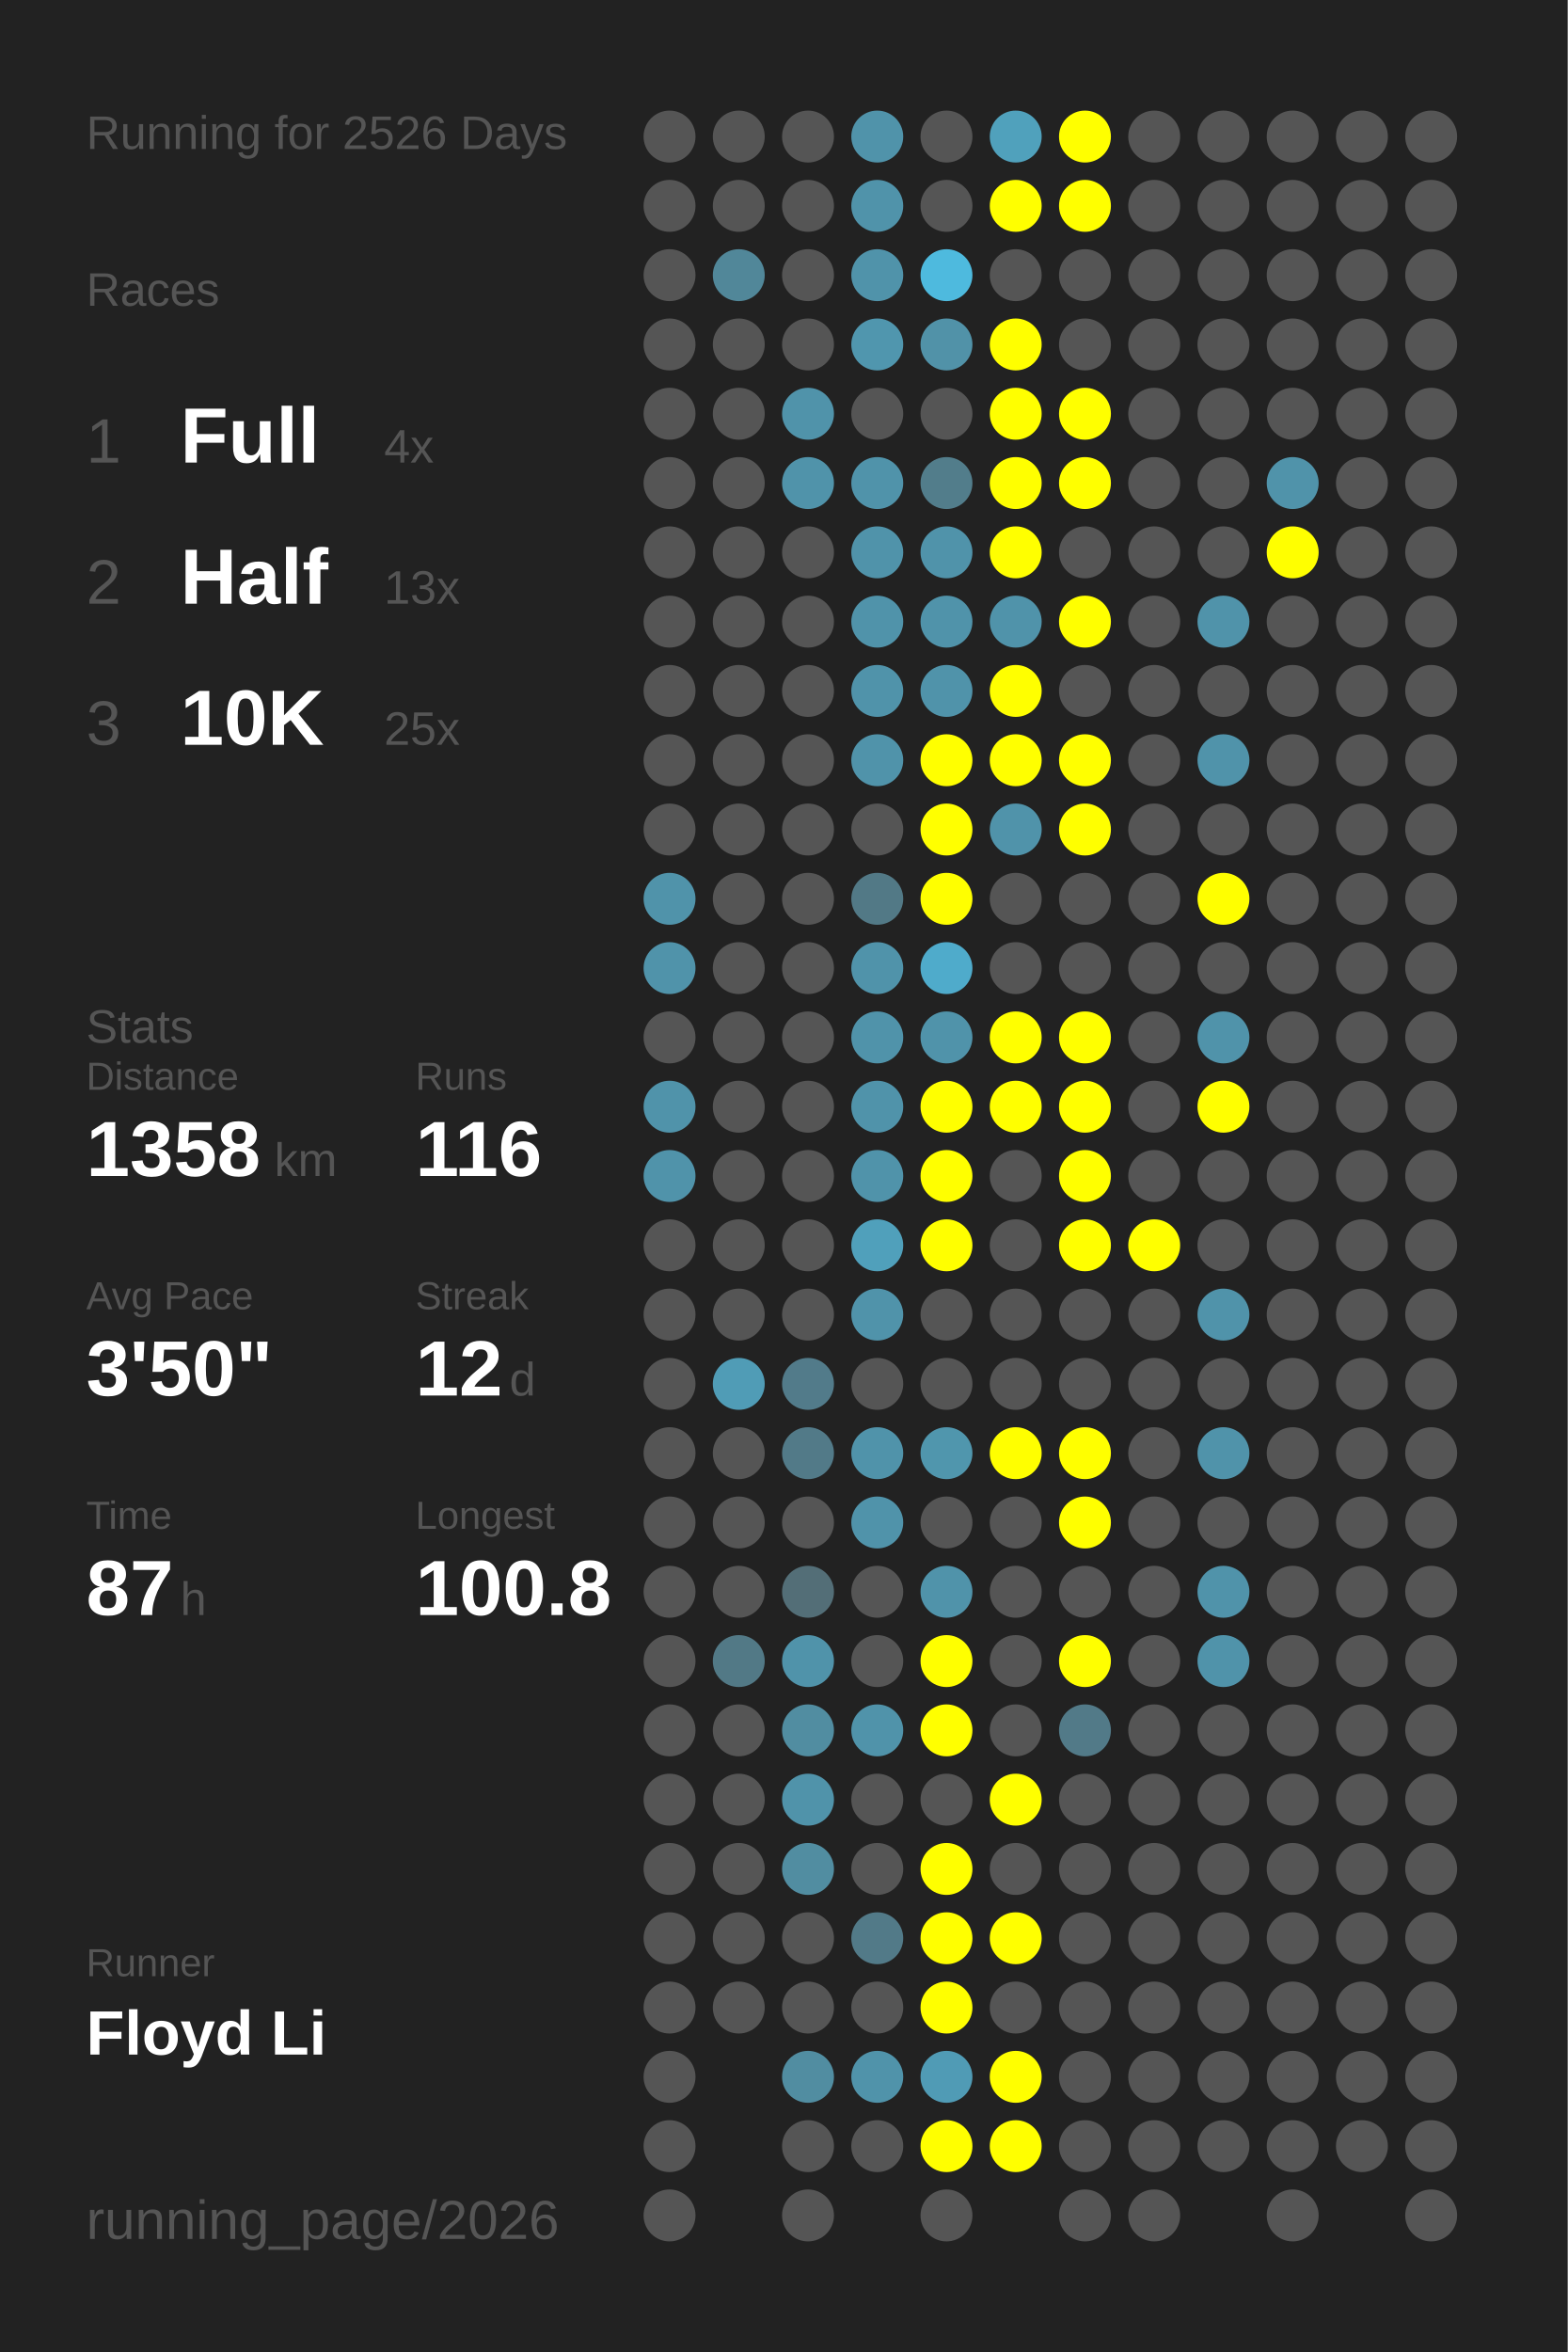
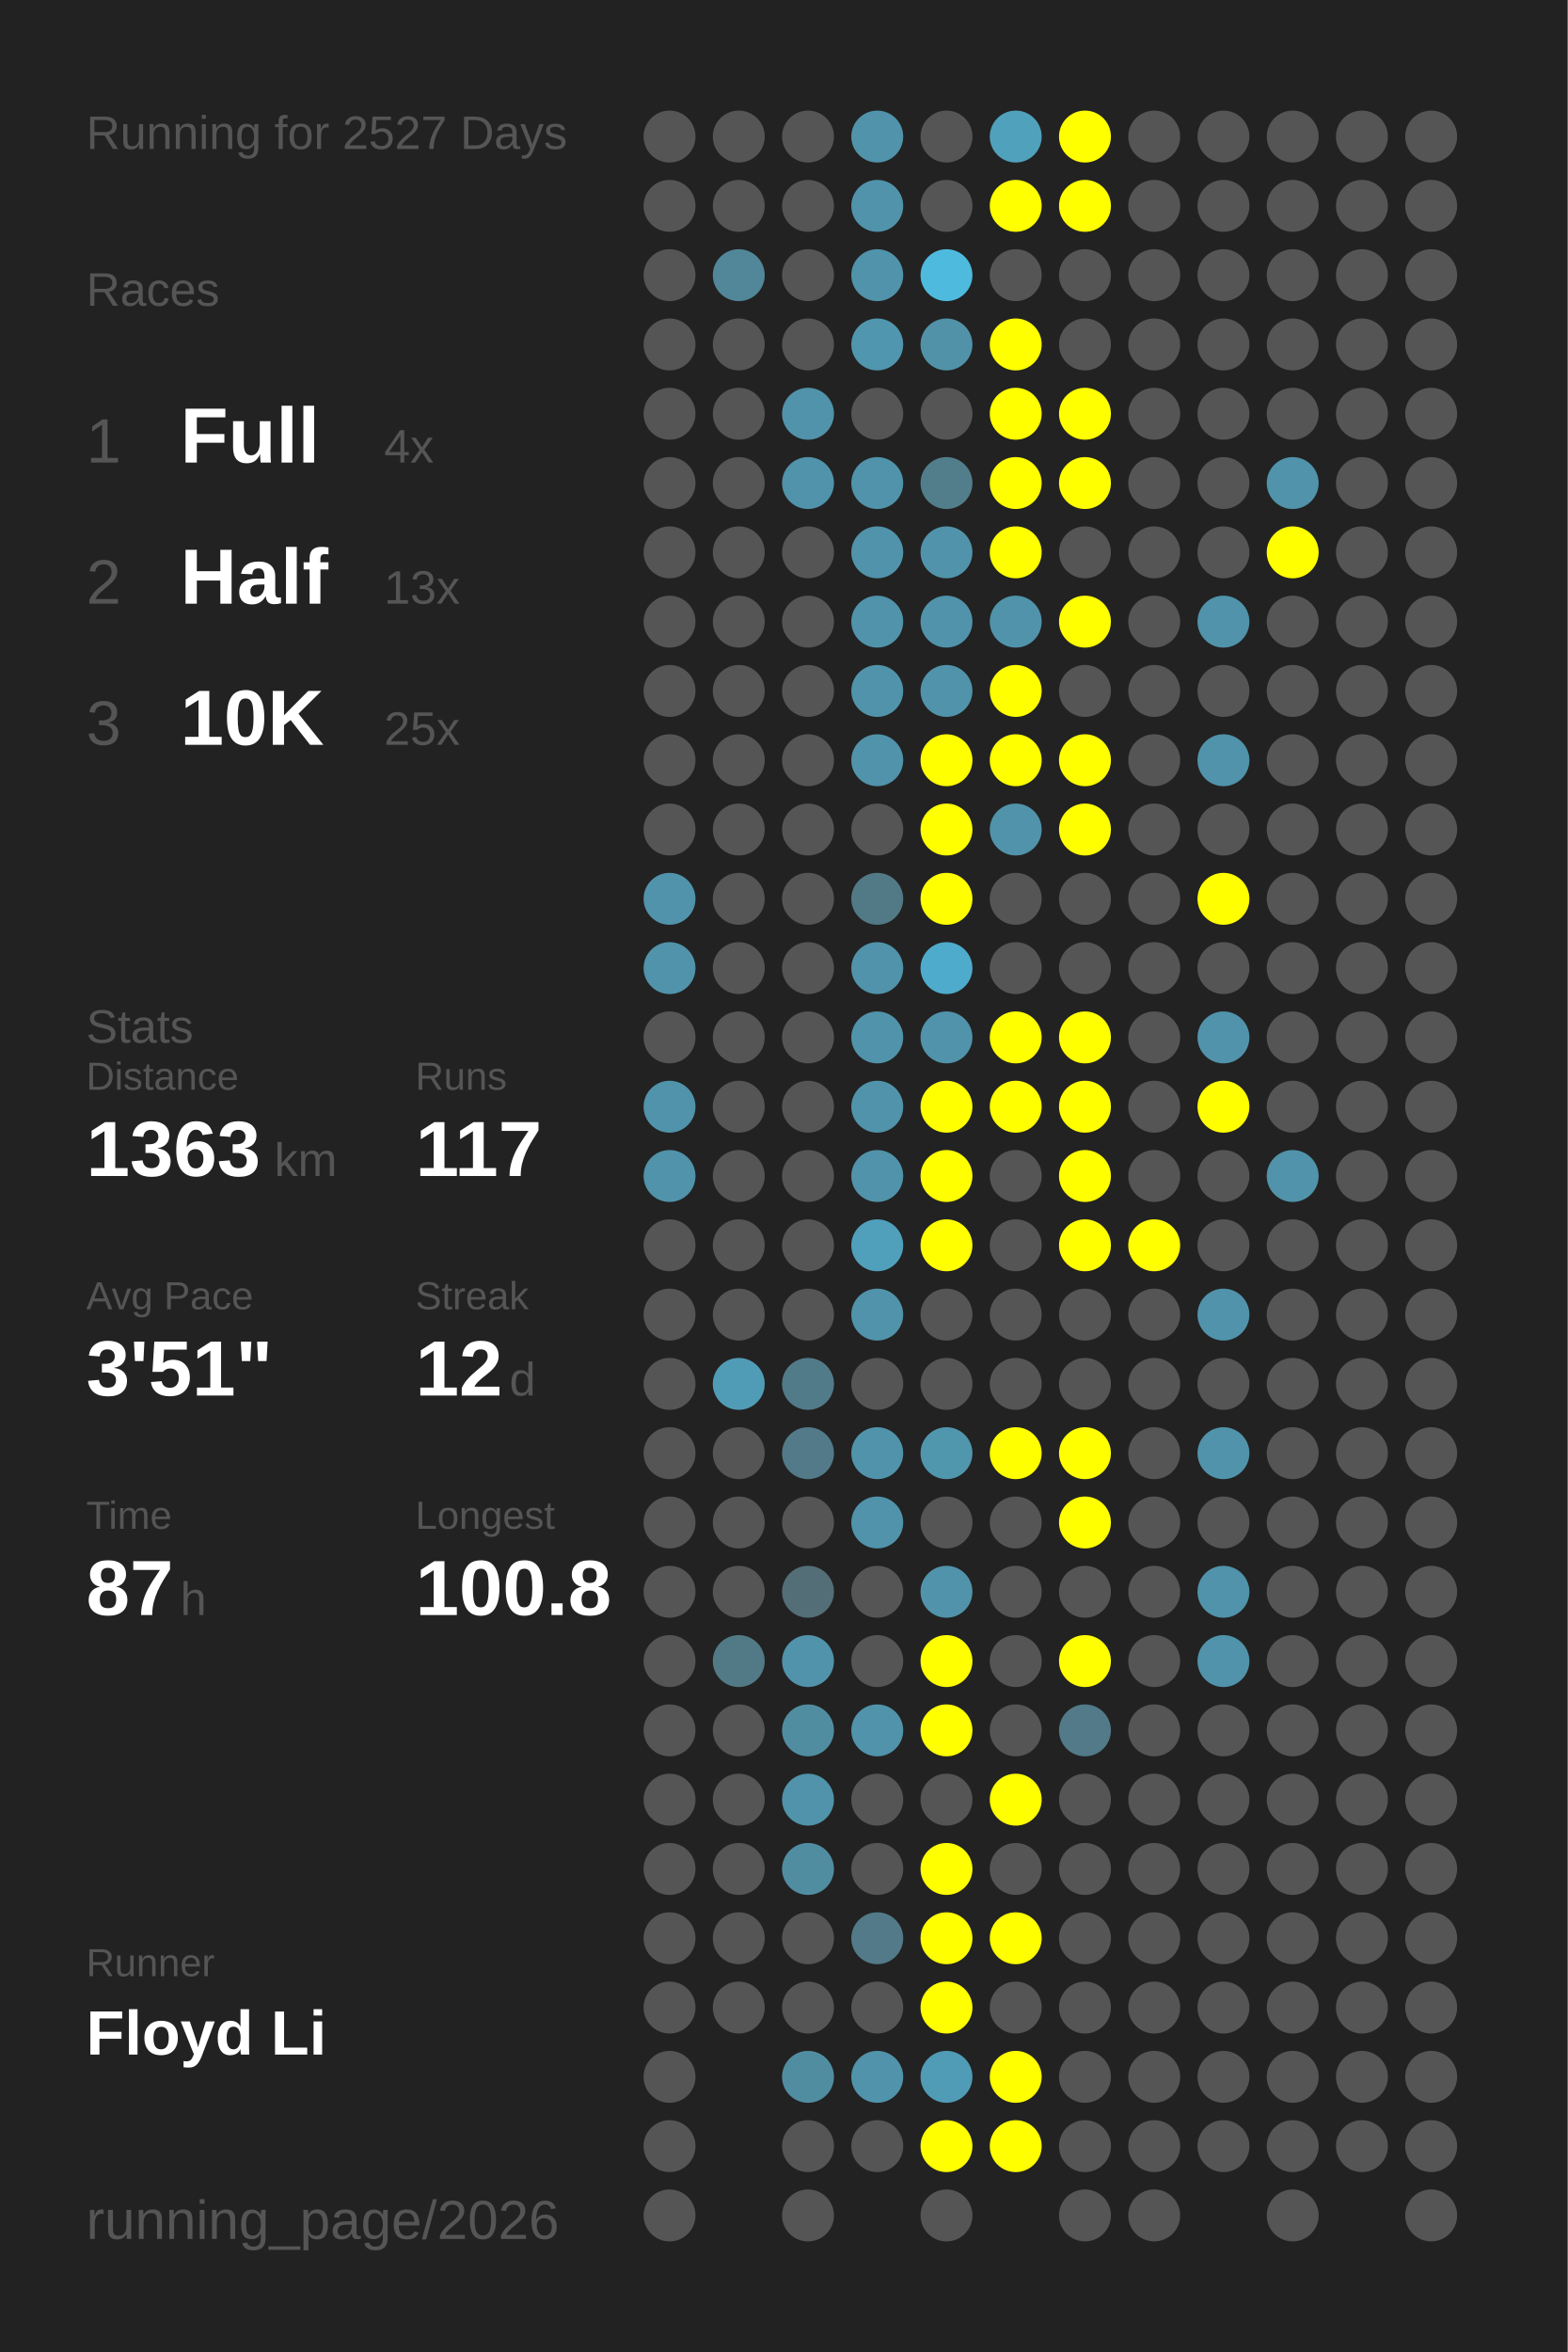
<svg xmlns="http://www.w3.org/2000/svg" baseProfile="full" height="300mm" version="1.1" viewBox="0,0,200,300" width="200mm">
  <defs />
  <rect fill="#222222" height="300" width="200" x="0" y="0" />
-   <text fill="#555555" style="font-size:6px; font-family:Arial;" x="11" y="19">Running for 2526 Days</text>
+   <text fill="#555555" style="font-size:6px; font-family:Arial;" x="11" y="19">Running for 2527 Days</text>
  <text fill="#555555" style="font-size:6px; font-family:Arial;" x="11" y="39">Races</text>
  <text fill="#555555" style="font-size:8px; font-family:Arial;" x="11" y="59">1</text>
  <text fill="#FFFFFF" style="font-size:10px; font-family:Arial; font-weight:bold;" x="23" y="59">Full</text>
  <text fill="#555555" style="font-size:6px; font-family:Arial;" x="49" y="59">4x</text>
  <text fill="#555555" style="font-size:8px; font-family:Arial;" x="11" y="77">2</text>
  <text fill="#FFFFFF" style="font-size:10px; font-family:Arial; font-weight:bold;" x="23" y="77">Half</text>
  <text fill="#555555" style="font-size:6px; font-family:Arial;" x="49" y="77">13x</text>
  <text fill="#555555" style="font-size:8px; font-family:Arial;" x="11" y="95">3</text>
  <text fill="#FFFFFF" style="font-size:10px; font-family:Arial; font-weight:bold;" x="23" y="95">10K</text>
  <text fill="#555555" style="font-size:6px; font-family:Arial;" x="49" y="95">25x</text>
  <text fill="#555555" style="font-size:6px; font-family:Arial;" x="11" y="133">Stats</text>
  <text fill="#555555" style="font-size:5px; font-family:Arial;" x="11" y="139">Distance</text>
-   <text fill="#FFFFFF" style="font-size:10px; font-family:Arial; font-weight:bold;" x="11" y="150">1358</text>
+   <text fill="#FFFFFF" style="font-size:10px; font-family:Arial; font-weight:bold;" x="11" y="150">1363</text>
  <text fill="#555555" style="font-size:6px; font-family:Arial;" x="35" y="150">km</text>
  <text fill="#555555" style="font-size:5px; font-family:Arial;" x="53" y="139">Runs</text>
-   <text fill="#FFFFFF" style="font-size:10px; font-family:Arial; font-weight:bold;" x="53" y="150">116</text>
+   <text fill="#FFFFFF" style="font-size:10px; font-family:Arial; font-weight:bold;" x="53" y="150">117</text>
  <text fill="#555555" style="font-size:5px; font-family:Arial;" x="11" y="167">Avg Pace</text>
-   <text fill="#FFFFFF" style="font-size:10px; font-family:Arial; font-weight:bold;" x="11" y="178">3'50"</text>
+   <text fill="#FFFFFF" style="font-size:10px; font-family:Arial; font-weight:bold;" x="11" y="178">3'51"</text>
  <text fill="#555555" style="font-size:5px; font-family:Arial;" x="53" y="167">Streak</text>
  <text fill="#FFFFFF" style="font-size:10px; font-family:Arial; font-weight:bold;" x="53" y="178">12</text>
  <text fill="#555555" style="font-size:6px; font-family:Arial;" x="65" y="178">d</text>
  <text fill="#555555" style="font-size:5px; font-family:Arial;" x="11" y="195">Time</text>
  <text fill="#FFFFFF" style="font-size:10px; font-family:Arial; font-weight:bold;" x="11" y="206">87</text>
  <text fill="#555555" style="font-size:6px; font-family:Arial;" x="23" y="206">h</text>
  <text fill="#555555" style="font-size:5px; font-family:Arial;" x="53" y="195">Longest</text>
  <text fill="#FFFFFF" style="font-size:10px; font-family:Arial; font-weight:bold;" x="53" y="206">100.8</text>
  <text fill="#555555" style="font-size:5px; font-family:Arial;" x="11" y="252.065">Runner</text>
  <text fill="#FFFFFF" style="font-size:8px; font-family:Arial; font-weight:bold;" x="11" y="262.065">Floyd Li</text>
  <text fill="#555555" style="font-size:7px; font-family:Arial;" x="11" y="285.581">running_page/2026</text>
  <circle cx="85.417" cy="17.419" fill="#555555" r="3.312" />
  <circle cx="85.417" cy="26.258" fill="#555555" r="3.312" />
  <circle cx="85.417" cy="35.097" fill="#555555" r="3.312" />
  <circle cx="85.417" cy="43.935" fill="#555555" r="3.312" />
  <circle cx="85.417" cy="52.774" fill="#555555" r="3.312" />
  <circle cx="85.417" cy="61.613" fill="#555555" r="3.312" />
  <circle cx="85.417" cy="70.452" fill="#555555" r="3.312" />
  <circle cx="85.417" cy="79.29" fill="#555555" r="3.312" />
  <circle cx="85.417" cy="88.129" fill="#555555" r="3.312" />
  <circle cx="85.417" cy="96.968" fill="#555555" r="3.312" />
  <circle cx="85.417" cy="105.806" fill="#555555" r="3.312" />
  <circle cx="85.417" cy="114.645" fill="#5093aa" r="3.312" />
  <circle cx="85.417" cy="123.484" fill="#5093aa" r="3.312" />
  <circle cx="85.417" cy="132.323" fill="#555555" r="3.312" />
  <circle cx="85.417" cy="141.161" fill="#5093aa" r="3.312" />
  <circle cx="85.417" cy="150" fill="#5093aa" r="3.312" />
  <circle cx="85.417" cy="158.839" fill="#555555" r="3.312" />
  <circle cx="85.417" cy="167.677" fill="#555555" r="3.312" />
  <circle cx="85.417" cy="176.516" fill="#555555" r="3.312" />
  <circle cx="85.417" cy="185.355" fill="#555555" r="3.312" />
  <circle cx="85.417" cy="194.194" fill="#555555" r="3.312" />
  <circle cx="85.417" cy="203.032" fill="#555555" r="3.312" />
  <circle cx="85.417" cy="211.871" fill="#555555" r="3.312" />
  <circle cx="85.417" cy="220.71" fill="#555555" r="3.312" />
  <circle cx="85.417" cy="229.548" fill="#555555" r="3.312" />
  <circle cx="85.417" cy="238.387" fill="#555555" r="3.312" />
  <circle cx="85.417" cy="247.226" fill="#555555" r="3.312" />
  <circle cx="85.417" cy="256.065" fill="#555555" r="3.312" />
  <circle cx="85.417" cy="264.903" fill="#555555" r="3.312" />
  <circle cx="85.417" cy="273.742" fill="#555555" r="3.312" />
  <circle cx="85.417" cy="282.581" fill="#555555" r="3.312" />
  <circle cx="94.25" cy="17.419" fill="#555555" r="3.312" />
  <circle cx="94.25" cy="26.258" fill="#555555" r="3.312" />
  <circle cx="94.25" cy="35.097" fill="#518799" r="3.312" />
  <circle cx="94.25" cy="43.935" fill="#555555" r="3.312" />
  <circle cx="94.25" cy="52.774" fill="#555555" r="3.312" />
  <circle cx="94.25" cy="61.613" fill="#555555" r="3.312" />
  <circle cx="94.25" cy="70.452" fill="#555555" r="3.312" />
  <circle cx="94.25" cy="79.29" fill="#555555" r="3.312" />
  <circle cx="94.25" cy="88.129" fill="#555555" r="3.312" />
  <circle cx="94.25" cy="96.968" fill="#555555" r="3.312" />
  <circle cx="94.25" cy="105.806" fill="#555555" r="3.312" />
  <circle cx="94.25" cy="114.645" fill="#555555" r="3.312" />
  <circle cx="94.25" cy="123.484" fill="#555555" r="3.312" />
  <circle cx="94.25" cy="132.323" fill="#555555" r="3.312" />
  <circle cx="94.25" cy="141.161" fill="#555555" r="3.312" />
  <circle cx="94.25" cy="150" fill="#555555" r="3.312" />
  <circle cx="94.25" cy="158.839" fill="#555555" r="3.312" />
  <circle cx="94.25" cy="167.677" fill="#555555" r="3.312" />
  <circle cx="94.25" cy="176.516" fill="#509cb6" r="3.312" />
  <circle cx="94.25" cy="185.355" fill="#555555" r="3.312" />
  <circle cx="94.25" cy="194.194" fill="#555555" r="3.312" />
  <circle cx="94.25" cy="203.032" fill="#555555" r="3.312" />
  <circle cx="94.25" cy="211.871" fill="#527986" r="3.312" />
  <circle cx="94.25" cy="220.71" fill="#555555" r="3.312" />
  <circle cx="94.25" cy="229.548" fill="#555555" r="3.312" />
  <circle cx="94.25" cy="238.387" fill="#555555" r="3.312" />
  <circle cx="94.25" cy="247.226" fill="#555555" r="3.312" />
  <circle cx="94.25" cy="256.065" fill="#555555" r="3.312" />
  <circle cx="103.083" cy="17.419" fill="#555555" r="3.312" />
  <circle cx="103.083" cy="26.258" fill="#555555" r="3.312" />
  <circle cx="103.083" cy="35.097" fill="#555555" r="3.312" />
  <circle cx="103.083" cy="43.935" fill="#555555" r="3.312" />
  <circle cx="103.083" cy="52.774" fill="#5093aa" r="3.312" />
  <circle cx="103.083" cy="61.613" fill="#5093aa" r="3.312" />
  <circle cx="103.083" cy="70.452" fill="#555555" r="3.312" />
  <circle cx="103.083" cy="79.29" fill="#555555" r="3.312" />
  <circle cx="103.083" cy="88.129" fill="#555555" r="3.312" />
  <circle cx="103.083" cy="96.968" fill="#555555" r="3.312" />
  <circle cx="103.083" cy="105.806" fill="#555555" r="3.312" />
  <circle cx="103.083" cy="114.645" fill="#555555" r="3.312" />
  <circle cx="103.083" cy="123.484" fill="#555555" r="3.312" />
  <circle cx="103.083" cy="132.323" fill="#555555" r="3.312" />
  <circle cx="103.083" cy="141.161" fill="#555555" r="3.312" />
  <circle cx="103.083" cy="150" fill="#555555" r="3.312" />
  <circle cx="103.083" cy="158.839" fill="#555555" r="3.312" />
  <circle cx="103.083" cy="167.677" fill="#555555" r="3.312" />
  <circle cx="103.083" cy="176.516" fill="#527b8a" r="3.312" />
  <circle cx="103.083" cy="185.355" fill="#527a88" r="3.312" />
  <circle cx="103.083" cy="194.194" fill="#555555" r="3.312" />
  <circle cx="103.083" cy="203.032" fill="#536e77" r="3.312" />
  <circle cx="103.083" cy="211.871" fill="#5093aa" r="3.312" />
  <circle cx="103.083" cy="220.71" fill="#518da1" r="3.312" />
  <circle cx="103.083" cy="229.548" fill="#5093aa" r="3.312" />
  <circle cx="103.083" cy="238.387" fill="#518da1" r="3.312" />
  <circle cx="103.083" cy="247.226" fill="#555555" r="3.312" />
  <circle cx="103.083" cy="256.065" fill="#555555" r="3.312" />
  <circle cx="103.083" cy="264.903" fill="#518da1" r="3.312" />
  <circle cx="103.083" cy="273.742" fill="#555555" r="3.312" />
  <circle cx="103.083" cy="282.581" fill="#555555" r="3.312" />
  <circle cx="111.917" cy="17.419" fill="#5093aa" r="3.312" />
  <circle cx="111.917" cy="26.258" fill="#5093aa" r="3.312" />
  <circle cx="111.917" cy="35.097" fill="#5093aa" r="3.312" />
  <circle cx="111.917" cy="43.935" fill="#5096ae" r="3.312" />
  <circle cx="111.917" cy="52.774" fill="#555555" r="3.312" />
  <circle cx="111.917" cy="61.613" fill="#5093aa" r="3.312" />
  <circle cx="111.917" cy="70.452" fill="#5093aa" r="3.312" />
  <circle cx="111.917" cy="79.29" fill="#5093aa" r="3.312" />
  <circle cx="111.917" cy="88.129" fill="#5093aa" r="3.312" />
  <circle cx="111.917" cy="96.968" fill="#5093aa" r="3.312" />
  <circle cx="111.917" cy="105.806" fill="#555555" r="3.312" />
  <circle cx="111.917" cy="114.645" fill="#527986" r="3.312" />
  <circle cx="111.917" cy="123.484" fill="#5093aa" r="3.312" />
  <circle cx="111.917" cy="132.323" fill="#5093aa" r="3.312" />
  <circle cx="111.917" cy="141.161" fill="#5093aa" r="3.312" />
  <circle cx="111.917" cy="150" fill="#5093aa" r="3.312" />
  <circle cx="111.917" cy="158.839" fill="#50a0bb" r="3.312" />
  <circle cx="111.917" cy="167.677" fill="#5093aa" r="3.312" />
  <circle cx="111.917" cy="176.516" fill="#555555" r="3.312" />
  <circle cx="111.917" cy="185.355" fill="#5093aa" r="3.312" />
  <circle cx="111.917" cy="194.194" fill="#5093aa" r="3.312" />
  <circle cx="111.917" cy="203.032" fill="#555555" r="3.312" />
  <circle cx="111.917" cy="211.871" fill="#555555" r="3.312" />
  <circle cx="111.917" cy="220.71" fill="#5093aa" r="3.312" />
  <circle cx="111.917" cy="229.548" fill="#555555" r="3.312" />
  <circle cx="111.917" cy="238.387" fill="#555555" r="3.312" />
  <circle cx="111.917" cy="247.226" fill="#527a88" r="3.312" />
  <circle cx="111.917" cy="256.065" fill="#555555" r="3.312" />
  <circle cx="111.917" cy="264.903" fill="#5093aa" r="3.312" />
  <circle cx="111.917" cy="273.742" fill="#555555" r="3.312" />
  <circle cx="120.75" cy="17.419" fill="#555555" r="3.312" />
  <circle cx="120.75" cy="26.258" fill="#555555" r="3.312" />
  <circle cx="120.75" cy="35.097" fill="#4ebade" r="3.312" />
  <circle cx="120.75" cy="43.935" fill="#5192a8" r="3.312" />
  <circle cx="120.75" cy="52.774" fill="#555555" r="3.312" />
  <circle cx="120.75" cy="61.613" fill="#527d8b" r="3.312" />
  <circle cx="120.75" cy="70.452" fill="#5093aa" r="3.312" />
  <circle cx="120.75" cy="79.29" fill="#5093aa" r="3.312" />
  <circle cx="120.75" cy="88.129" fill="#5093aa" r="3.312" />
  <circle cx="120.75" cy="96.968" fill="#FFFF00" r="3.312" />
  <circle cx="120.75" cy="105.806" fill="#FFFF00" r="3.312" />
  <circle cx="120.75" cy="114.645" fill="#FFFF00" r="3.312" />
  <circle cx="120.75" cy="123.484" fill="#4fabcb" r="3.312" />
  <circle cx="120.75" cy="132.323" fill="#5093aa" r="3.312" />
  <circle cx="120.75" cy="141.161" fill="#FFFF00" r="3.312" />
  <circle cx="120.75" cy="150" fill="#FFFF00" r="3.312" />
  <circle cx="120.75" cy="158.839" fill="#FFFF00" r="3.312" />
  <circle cx="120.75" cy="167.677" fill="#555555" r="3.312" />
  <circle cx="120.75" cy="176.516" fill="#555555" r="3.312" />
  <circle cx="120.75" cy="185.355" fill="#5096ad" r="3.312" />
  <circle cx="120.75" cy="194.194" fill="#555555" r="3.312" />
  <circle cx="120.75" cy="203.032" fill="#5093aa" r="3.312" />
  <circle cx="120.75" cy="211.871" fill="#FFFF00" r="3.312" />
  <circle cx="120.75" cy="220.71" fill="#FFFF00" r="3.312" />
  <circle cx="120.75" cy="229.548" fill="#555555" r="3.312" />
  <circle cx="120.75" cy="238.387" fill="#FFFF00" r="3.312" />
  <circle cx="120.75" cy="247.226" fill="#FFFF00" r="3.312" />
  <circle cx="120.75" cy="256.065" fill="#FFFF00" r="3.312" />
  <circle cx="120.75" cy="264.903" fill="#509bb5" r="3.312" />
  <circle cx="120.75" cy="273.742" fill="#FFFF00" r="3.312" />
  <circle cx="120.75" cy="282.581" fill="#555555" r="3.312" />
  <circle cx="129.583" cy="17.419" fill="#50a1bc" r="3.312" />
  <circle cx="129.583" cy="26.258" fill="#FFFF00" r="3.312" />
  <circle cx="129.583" cy="35.097" fill="#555555" r="3.312" />
  <circle cx="129.583" cy="43.935" fill="#FFFF00" r="3.312" />
  <circle cx="129.583" cy="52.774" fill="#FFFF00" r="3.312" />
  <circle cx="129.583" cy="61.613" fill="#FFFF00" r="3.312" />
  <circle cx="129.583" cy="70.452" fill="#FFFF00" r="3.312" />
  <circle cx="129.583" cy="79.29" fill="#5093aa" r="3.312" />
  <circle cx="129.583" cy="88.129" fill="#FFFF00" r="3.312" />
  <circle cx="129.583" cy="96.968" fill="#FFFF00" r="3.312" />
  <circle cx="129.583" cy="105.806" fill="#5093aa" r="3.312" />
  <circle cx="129.583" cy="114.645" fill="#555555" r="3.312" />
  <circle cx="129.583" cy="123.484" fill="#555555" r="3.312" />
  <circle cx="129.583" cy="132.323" fill="#FFFF00" r="3.312" />
  <circle cx="129.583" cy="141.161" fill="#FFFF00" r="3.312" />
  <circle cx="129.583" cy="150" fill="#555555" r="3.312" />
  <circle cx="129.583" cy="158.839" fill="#555555" r="3.312" />
  <circle cx="129.583" cy="167.677" fill="#555555" r="3.312" />
  <circle cx="129.583" cy="176.516" fill="#555555" r="3.312" />
  <circle cx="129.583" cy="185.355" fill="#FFFF00" r="3.312" />
  <circle cx="129.583" cy="194.194" fill="#555555" r="3.312" />
  <circle cx="129.583" cy="203.032" fill="#555555" r="3.312" />
  <circle cx="129.583" cy="211.871" fill="#555555" r="3.312" />
  <circle cx="129.583" cy="220.71" fill="#555555" r="3.312" />
  <circle cx="129.583" cy="229.548" fill="#FFFF00" r="3.312" />
  <circle cx="129.583" cy="238.387" fill="#555555" r="3.312" />
  <circle cx="129.583" cy="247.226" fill="#FFFF00" r="3.312" />
  <circle cx="129.583" cy="256.065" fill="#555555" r="3.312" />
  <circle cx="129.583" cy="264.903" fill="#FFFF00" r="3.312" />
  <circle cx="129.583" cy="273.742" fill="#FFFF00" r="3.312" />
  <circle cx="138.417" cy="17.419" fill="#FFFF00" r="3.312" />
  <circle cx="138.417" cy="26.258" fill="#FFFF00" r="3.312" />
  <circle cx="138.417" cy="35.097" fill="#555555" r="3.312" />
  <circle cx="138.417" cy="43.935" fill="#555555" r="3.312" />
  <circle cx="138.417" cy="52.774" fill="#FFFF00" r="3.312" />
  <circle cx="138.417" cy="61.613" fill="#FFFF00" r="3.312" />
  <circle cx="138.417" cy="70.452" fill="#555555" r="3.312" />
  <circle cx="138.417" cy="79.29" fill="#FFFF00" r="3.312" />
  <circle cx="138.417" cy="88.129" fill="#555555" r="3.312" />
  <circle cx="138.417" cy="96.968" fill="#FFFF00" r="3.312" />
  <circle cx="138.417" cy="105.806" fill="#FFFF00" r="3.312" />
  <circle cx="138.417" cy="114.645" fill="#555555" r="3.312" />
  <circle cx="138.417" cy="123.484" fill="#555555" r="3.312" />
  <circle cx="138.417" cy="132.323" fill="#FFFF00" r="3.312" />
  <circle cx="138.417" cy="141.161" fill="#FFFF00" r="3.312" />
  <circle cx="138.417" cy="150" fill="#FFFF00" r="3.312" />
  <circle cx="138.417" cy="158.839" fill="#FFFF00" r="3.312" />
  <circle cx="138.417" cy="167.677" fill="#555555" r="3.312" />
  <circle cx="138.417" cy="176.516" fill="#555555" r="3.312" />
  <circle cx="138.417" cy="185.355" fill="#FFFF00" r="3.312" />
  <circle cx="138.417" cy="194.194" fill="#FFFF00" r="3.312" />
  <circle cx="138.417" cy="203.032" fill="#555555" r="3.312" />
  <circle cx="138.417" cy="211.871" fill="#FFFF00" r="3.312" />
  <circle cx="138.417" cy="220.71" fill="#527a88" r="3.312" />
  <circle cx="138.417" cy="229.548" fill="#555555" r="3.312" />
  <circle cx="138.417" cy="238.387" fill="#555555" r="3.312" />
  <circle cx="138.417" cy="247.226" fill="#555555" r="3.312" />
  <circle cx="138.417" cy="256.065" fill="#555555" r="3.312" />
  <circle cx="138.417" cy="264.903" fill="#555555" r="3.312" />
  <circle cx="138.417" cy="273.742" fill="#555555" r="3.312" />
  <circle cx="138.417" cy="282.581" fill="#555555" r="3.312" />
  <circle cx="147.25" cy="17.419" fill="#555555" r="3.312" />
  <circle cx="147.25" cy="26.258" fill="#555555" r="3.312" />
  <circle cx="147.25" cy="35.097" fill="#555555" r="3.312" />
  <circle cx="147.25" cy="43.935" fill="#555555" r="3.312" />
  <circle cx="147.25" cy="52.774" fill="#555555" r="3.312" />
  <circle cx="147.25" cy="61.613" fill="#555555" r="3.312" />
  <circle cx="147.25" cy="70.452" fill="#555555" r="3.312" />
  <circle cx="147.25" cy="79.29" fill="#555555" r="3.312" />
  <circle cx="147.25" cy="88.129" fill="#555555" r="3.312" />
  <circle cx="147.25" cy="96.968" fill="#555555" r="3.312" />
  <circle cx="147.25" cy="105.806" fill="#555555" r="3.312" />
  <circle cx="147.25" cy="114.645" fill="#555555" r="3.312" />
  <circle cx="147.25" cy="123.484" fill="#555555" r="3.312" />
  <circle cx="147.25" cy="132.323" fill="#555555" r="3.312" />
  <circle cx="147.25" cy="141.161" fill="#555555" r="3.312" />
  <circle cx="147.25" cy="150" fill="#555555" r="3.312" />
  <circle cx="147.25" cy="158.839" fill="#FFFF00" r="3.312" />
  <circle cx="147.25" cy="167.677" fill="#555555" r="3.312" />
  <circle cx="147.25" cy="176.516" fill="#555555" r="3.312" />
  <circle cx="147.25" cy="185.355" fill="#555555" r="3.312" />
  <circle cx="147.25" cy="194.194" fill="#555555" r="3.312" />
  <circle cx="147.25" cy="203.032" fill="#555555" r="3.312" />
  <circle cx="147.25" cy="211.871" fill="#555555" r="3.312" />
  <circle cx="147.25" cy="220.71" fill="#555555" r="3.312" />
  <circle cx="147.25" cy="229.548" fill="#555555" r="3.312" />
  <circle cx="147.25" cy="238.387" fill="#555555" r="3.312" />
  <circle cx="147.25" cy="247.226" fill="#555555" r="3.312" />
  <circle cx="147.25" cy="256.065" fill="#555555" r="3.312" />
  <circle cx="147.25" cy="264.903" fill="#555555" r="3.312" />
  <circle cx="147.25" cy="273.742" fill="#555555" r="3.312" />
  <circle cx="147.25" cy="282.581" fill="#555555" r="3.312" />
  <circle cx="156.083" cy="17.419" fill="#555555" r="3.312" />
  <circle cx="156.083" cy="26.258" fill="#555555" r="3.312" />
  <circle cx="156.083" cy="35.097" fill="#555555" r="3.312" />
  <circle cx="156.083" cy="43.935" fill="#555555" r="3.312" />
  <circle cx="156.083" cy="52.774" fill="#555555" r="3.312" />
  <circle cx="156.083" cy="61.613" fill="#555555" r="3.312" />
  <circle cx="156.083" cy="70.452" fill="#555555" r="3.312" />
  <circle cx="156.083" cy="79.29" fill="#5093aa" r="3.312" />
  <circle cx="156.083" cy="88.129" fill="#555555" r="3.312" />
  <circle cx="156.083" cy="96.968" fill="#5093aa" r="3.312" />
  <circle cx="156.083" cy="105.806" fill="#555555" r="3.312" />
  <circle cx="156.083" cy="114.645" fill="#FFFF00" r="3.312" />
  <circle cx="156.083" cy="123.484" fill="#555555" r="3.312" />
  <circle cx="156.083" cy="132.323" fill="#5093aa" r="3.312" />
  <circle cx="156.083" cy="141.161" fill="#FFFF00" r="3.312" />
  <circle cx="156.083" cy="150" fill="#555555" r="3.312" />
  <circle cx="156.083" cy="158.839" fill="#555555" r="3.312" />
  <circle cx="156.083" cy="167.677" fill="#5093aa" r="3.312" />
  <circle cx="156.083" cy="176.516" fill="#555555" r="3.312" />
  <circle cx="156.083" cy="185.355" fill="#5093aa" r="3.312" />
  <circle cx="156.083" cy="194.194" fill="#555555" r="3.312" />
  <circle cx="156.083" cy="203.032" fill="#5093aa" r="3.312" />
  <circle cx="156.083" cy="211.871" fill="#5093aa" r="3.312" />
  <circle cx="156.083" cy="220.71" fill="#555555" r="3.312" />
  <circle cx="156.083" cy="229.548" fill="#555555" r="3.312" />
  <circle cx="156.083" cy="238.387" fill="#555555" r="3.312" />
  <circle cx="156.083" cy="247.226" fill="#555555" r="3.312" />
  <circle cx="156.083" cy="256.065" fill="#555555" r="3.312" />
  <circle cx="156.083" cy="264.903" fill="#555555" r="3.312" />
  <circle cx="156.083" cy="273.742" fill="#555555" r="3.312" />
  <circle cx="164.917" cy="17.419" fill="#555555" r="3.312" />
  <circle cx="164.917" cy="26.258" fill="#555555" r="3.312" />
  <circle cx="164.917" cy="35.097" fill="#555555" r="3.312" />
  <circle cx="164.917" cy="43.935" fill="#555555" r="3.312" />
  <circle cx="164.917" cy="52.774" fill="#555555" r="3.312" />
  <circle cx="164.917" cy="61.613" fill="#5093aa" r="3.312" />
  <circle cx="164.917" cy="70.452" fill="#FFFF00" r="3.312" />
  <circle cx="164.917" cy="79.29" fill="#555555" r="3.312" />
  <circle cx="164.917" cy="88.129" fill="#555555" r="3.312" />
  <circle cx="164.917" cy="96.968" fill="#555555" r="3.312" />
  <circle cx="164.917" cy="105.806" fill="#555555" r="3.312" />
  <circle cx="164.917" cy="114.645" fill="#555555" r="3.312" />
  <circle cx="164.917" cy="123.484" fill="#555555" r="3.312" />
  <circle cx="164.917" cy="132.323" fill="#555555" r="3.312" />
  <circle cx="164.917" cy="141.161" fill="#555555" r="3.312" />
-   <circle cx="164.917" cy="150" fill="#555555" r="3.312" />
+   <circle cx="164.917" cy="150" fill="#5093aa" r="3.312" />
  <circle cx="164.917" cy="158.839" fill="#555555" r="3.312" />
  <circle cx="164.917" cy="167.677" fill="#555555" r="3.312" />
  <circle cx="164.917" cy="176.516" fill="#555555" r="3.312" />
  <circle cx="164.917" cy="185.355" fill="#555555" r="3.312" />
  <circle cx="164.917" cy="194.194" fill="#555555" r="3.312" />
  <circle cx="164.917" cy="203.032" fill="#555555" r="3.312" />
  <circle cx="164.917" cy="211.871" fill="#555555" r="3.312" />
  <circle cx="164.917" cy="220.71" fill="#555555" r="3.312" />
  <circle cx="164.917" cy="229.548" fill="#555555" r="3.312" />
  <circle cx="164.917" cy="238.387" fill="#555555" r="3.312" />
  <circle cx="164.917" cy="247.226" fill="#555555" r="3.312" />
  <circle cx="164.917" cy="256.065" fill="#555555" r="3.312" />
  <circle cx="164.917" cy="264.903" fill="#555555" r="3.312" />
  <circle cx="164.917" cy="273.742" fill="#555555" r="3.312" />
  <circle cx="164.917" cy="282.581" fill="#555555" r="3.312" />
  <circle cx="173.75" cy="17.419" fill="#555555" r="3.312" />
  <circle cx="173.75" cy="26.258" fill="#555555" r="3.312" />
  <circle cx="173.75" cy="35.097" fill="#555555" r="3.312" />
  <circle cx="173.75" cy="43.935" fill="#555555" r="3.312" />
  <circle cx="173.75" cy="52.774" fill="#555555" r="3.312" />
  <circle cx="173.75" cy="61.613" fill="#555555" r="3.312" />
  <circle cx="173.75" cy="70.452" fill="#555555" r="3.312" />
  <circle cx="173.75" cy="79.29" fill="#555555" r="3.312" />
  <circle cx="173.75" cy="88.129" fill="#555555" r="3.312" />
  <circle cx="173.75" cy="96.968" fill="#555555" r="3.312" />
  <circle cx="173.75" cy="105.806" fill="#555555" r="3.312" />
  <circle cx="173.75" cy="114.645" fill="#555555" r="3.312" />
  <circle cx="173.75" cy="123.484" fill="#555555" r="3.312" />
  <circle cx="173.75" cy="132.323" fill="#555555" r="3.312" />
  <circle cx="173.75" cy="141.161" fill="#555555" r="3.312" />
  <circle cx="173.75" cy="150" fill="#555555" r="3.312" />
  <circle cx="173.75" cy="158.839" fill="#555555" r="3.312" />
  <circle cx="173.75" cy="167.677" fill="#555555" r="3.312" />
  <circle cx="173.75" cy="176.516" fill="#555555" r="3.312" />
  <circle cx="173.75" cy="185.355" fill="#555555" r="3.312" />
  <circle cx="173.75" cy="194.194" fill="#555555" r="3.312" />
  <circle cx="173.75" cy="203.032" fill="#555555" r="3.312" />
  <circle cx="173.75" cy="211.871" fill="#555555" r="3.312" />
  <circle cx="173.75" cy="220.71" fill="#555555" r="3.312" />
  <circle cx="173.75" cy="229.548" fill="#555555" r="3.312" />
  <circle cx="173.75" cy="238.387" fill="#555555" r="3.312" />
  <circle cx="173.75" cy="247.226" fill="#555555" r="3.312" />
  <circle cx="173.75" cy="256.065" fill="#555555" r="3.312" />
  <circle cx="173.75" cy="264.903" fill="#555555" r="3.312" />
  <circle cx="173.75" cy="273.742" fill="#555555" r="3.312" />
  <circle cx="182.583" cy="17.419" fill="#555555" r="3.312" />
  <circle cx="182.583" cy="26.258" fill="#555555" r="3.312" />
  <circle cx="182.583" cy="35.097" fill="#555555" r="3.312" />
  <circle cx="182.583" cy="43.935" fill="#555555" r="3.312" />
  <circle cx="182.583" cy="52.774" fill="#555555" r="3.312" />
  <circle cx="182.583" cy="61.613" fill="#555555" r="3.312" />
  <circle cx="182.583" cy="70.452" fill="#555555" r="3.312" />
  <circle cx="182.583" cy="79.29" fill="#555555" r="3.312" />
  <circle cx="182.583" cy="88.129" fill="#555555" r="3.312" />
  <circle cx="182.583" cy="96.968" fill="#555555" r="3.312" />
  <circle cx="182.583" cy="105.806" fill="#555555" r="3.312" />
  <circle cx="182.583" cy="114.645" fill="#555555" r="3.312" />
  <circle cx="182.583" cy="123.484" fill="#555555" r="3.312" />
  <circle cx="182.583" cy="132.323" fill="#555555" r="3.312" />
  <circle cx="182.583" cy="141.161" fill="#555555" r="3.312" />
  <circle cx="182.583" cy="150" fill="#555555" r="3.312" />
  <circle cx="182.583" cy="158.839" fill="#555555" r="3.312" />
  <circle cx="182.583" cy="167.677" fill="#555555" r="3.312" />
  <circle cx="182.583" cy="176.516" fill="#555555" r="3.312" />
  <circle cx="182.583" cy="185.355" fill="#555555" r="3.312" />
  <circle cx="182.583" cy="194.194" fill="#555555" r="3.312" />
  <circle cx="182.583" cy="203.032" fill="#555555" r="3.312" />
  <circle cx="182.583" cy="211.871" fill="#555555" r="3.312" />
  <circle cx="182.583" cy="220.71" fill="#555555" r="3.312" />
  <circle cx="182.583" cy="229.548" fill="#555555" r="3.312" />
  <circle cx="182.583" cy="238.387" fill="#555555" r="3.312" />
  <circle cx="182.583" cy="247.226" fill="#555555" r="3.312" />
  <circle cx="182.583" cy="256.065" fill="#555555" r="3.312" />
  <circle cx="182.583" cy="264.903" fill="#555555" r="3.312" />
  <circle cx="182.583" cy="273.742" fill="#555555" r="3.312" />
  <circle cx="182.583" cy="282.581" fill="#555555" r="3.312" />
</svg>
